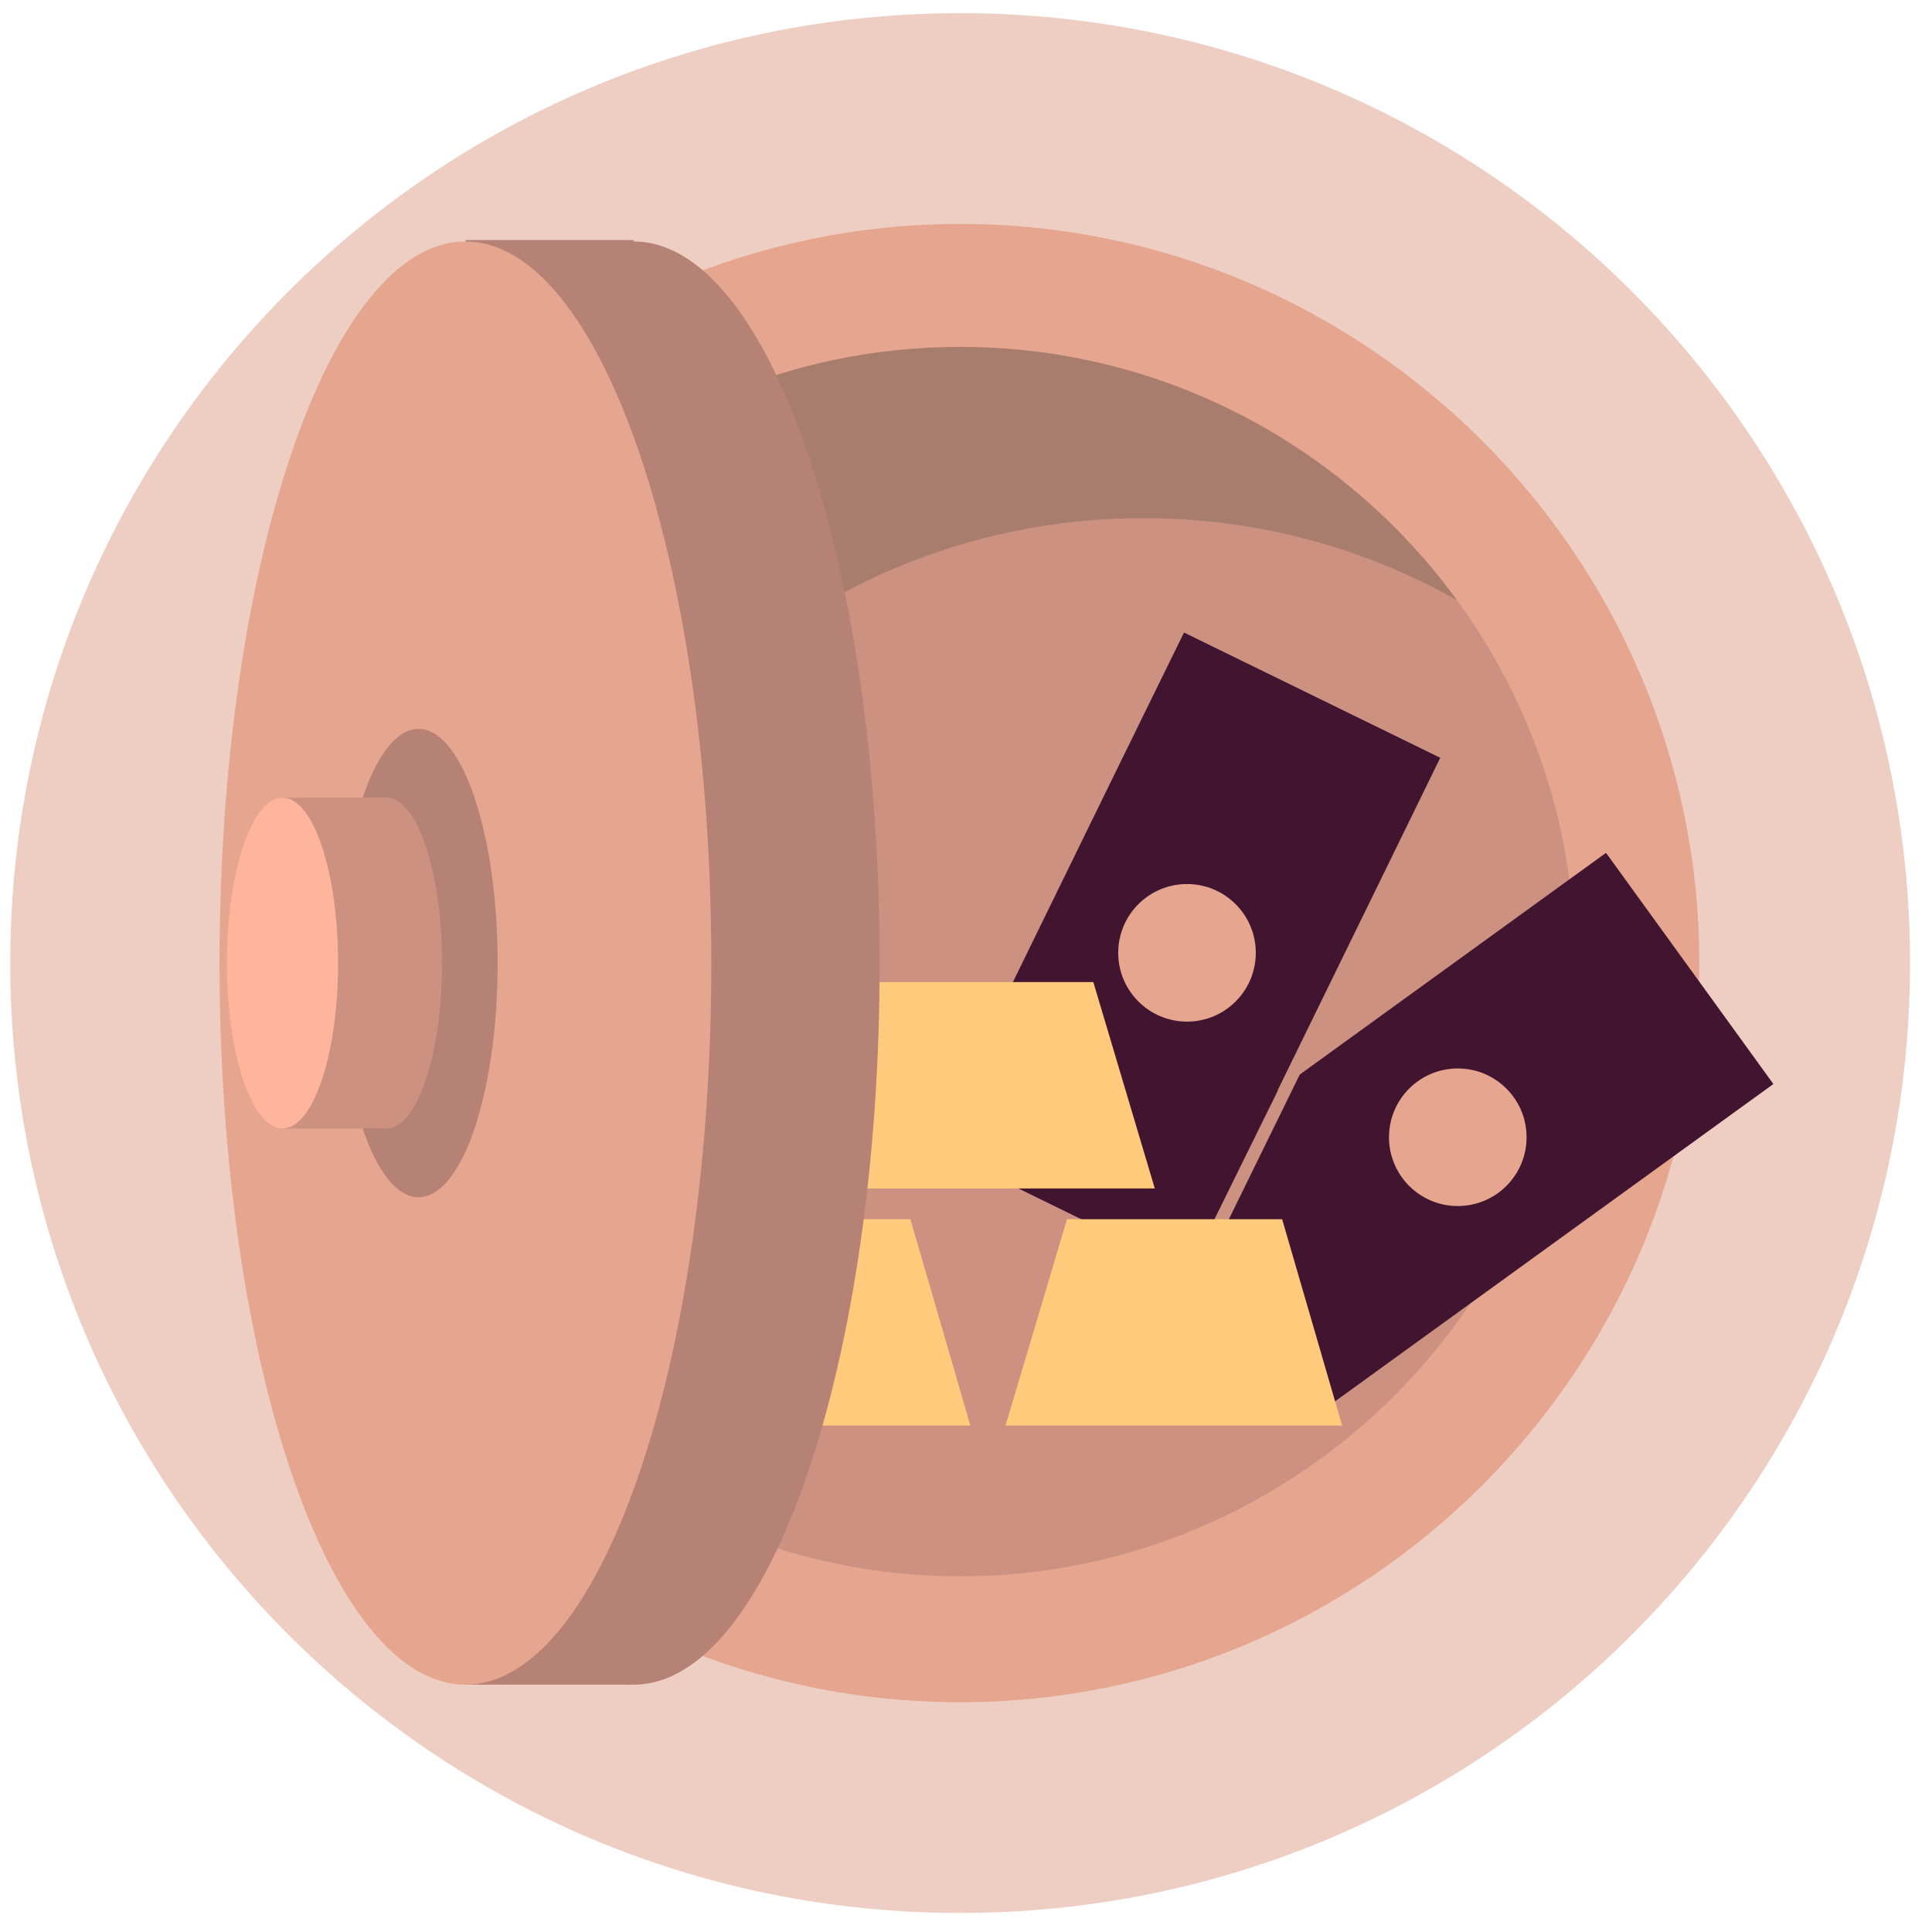
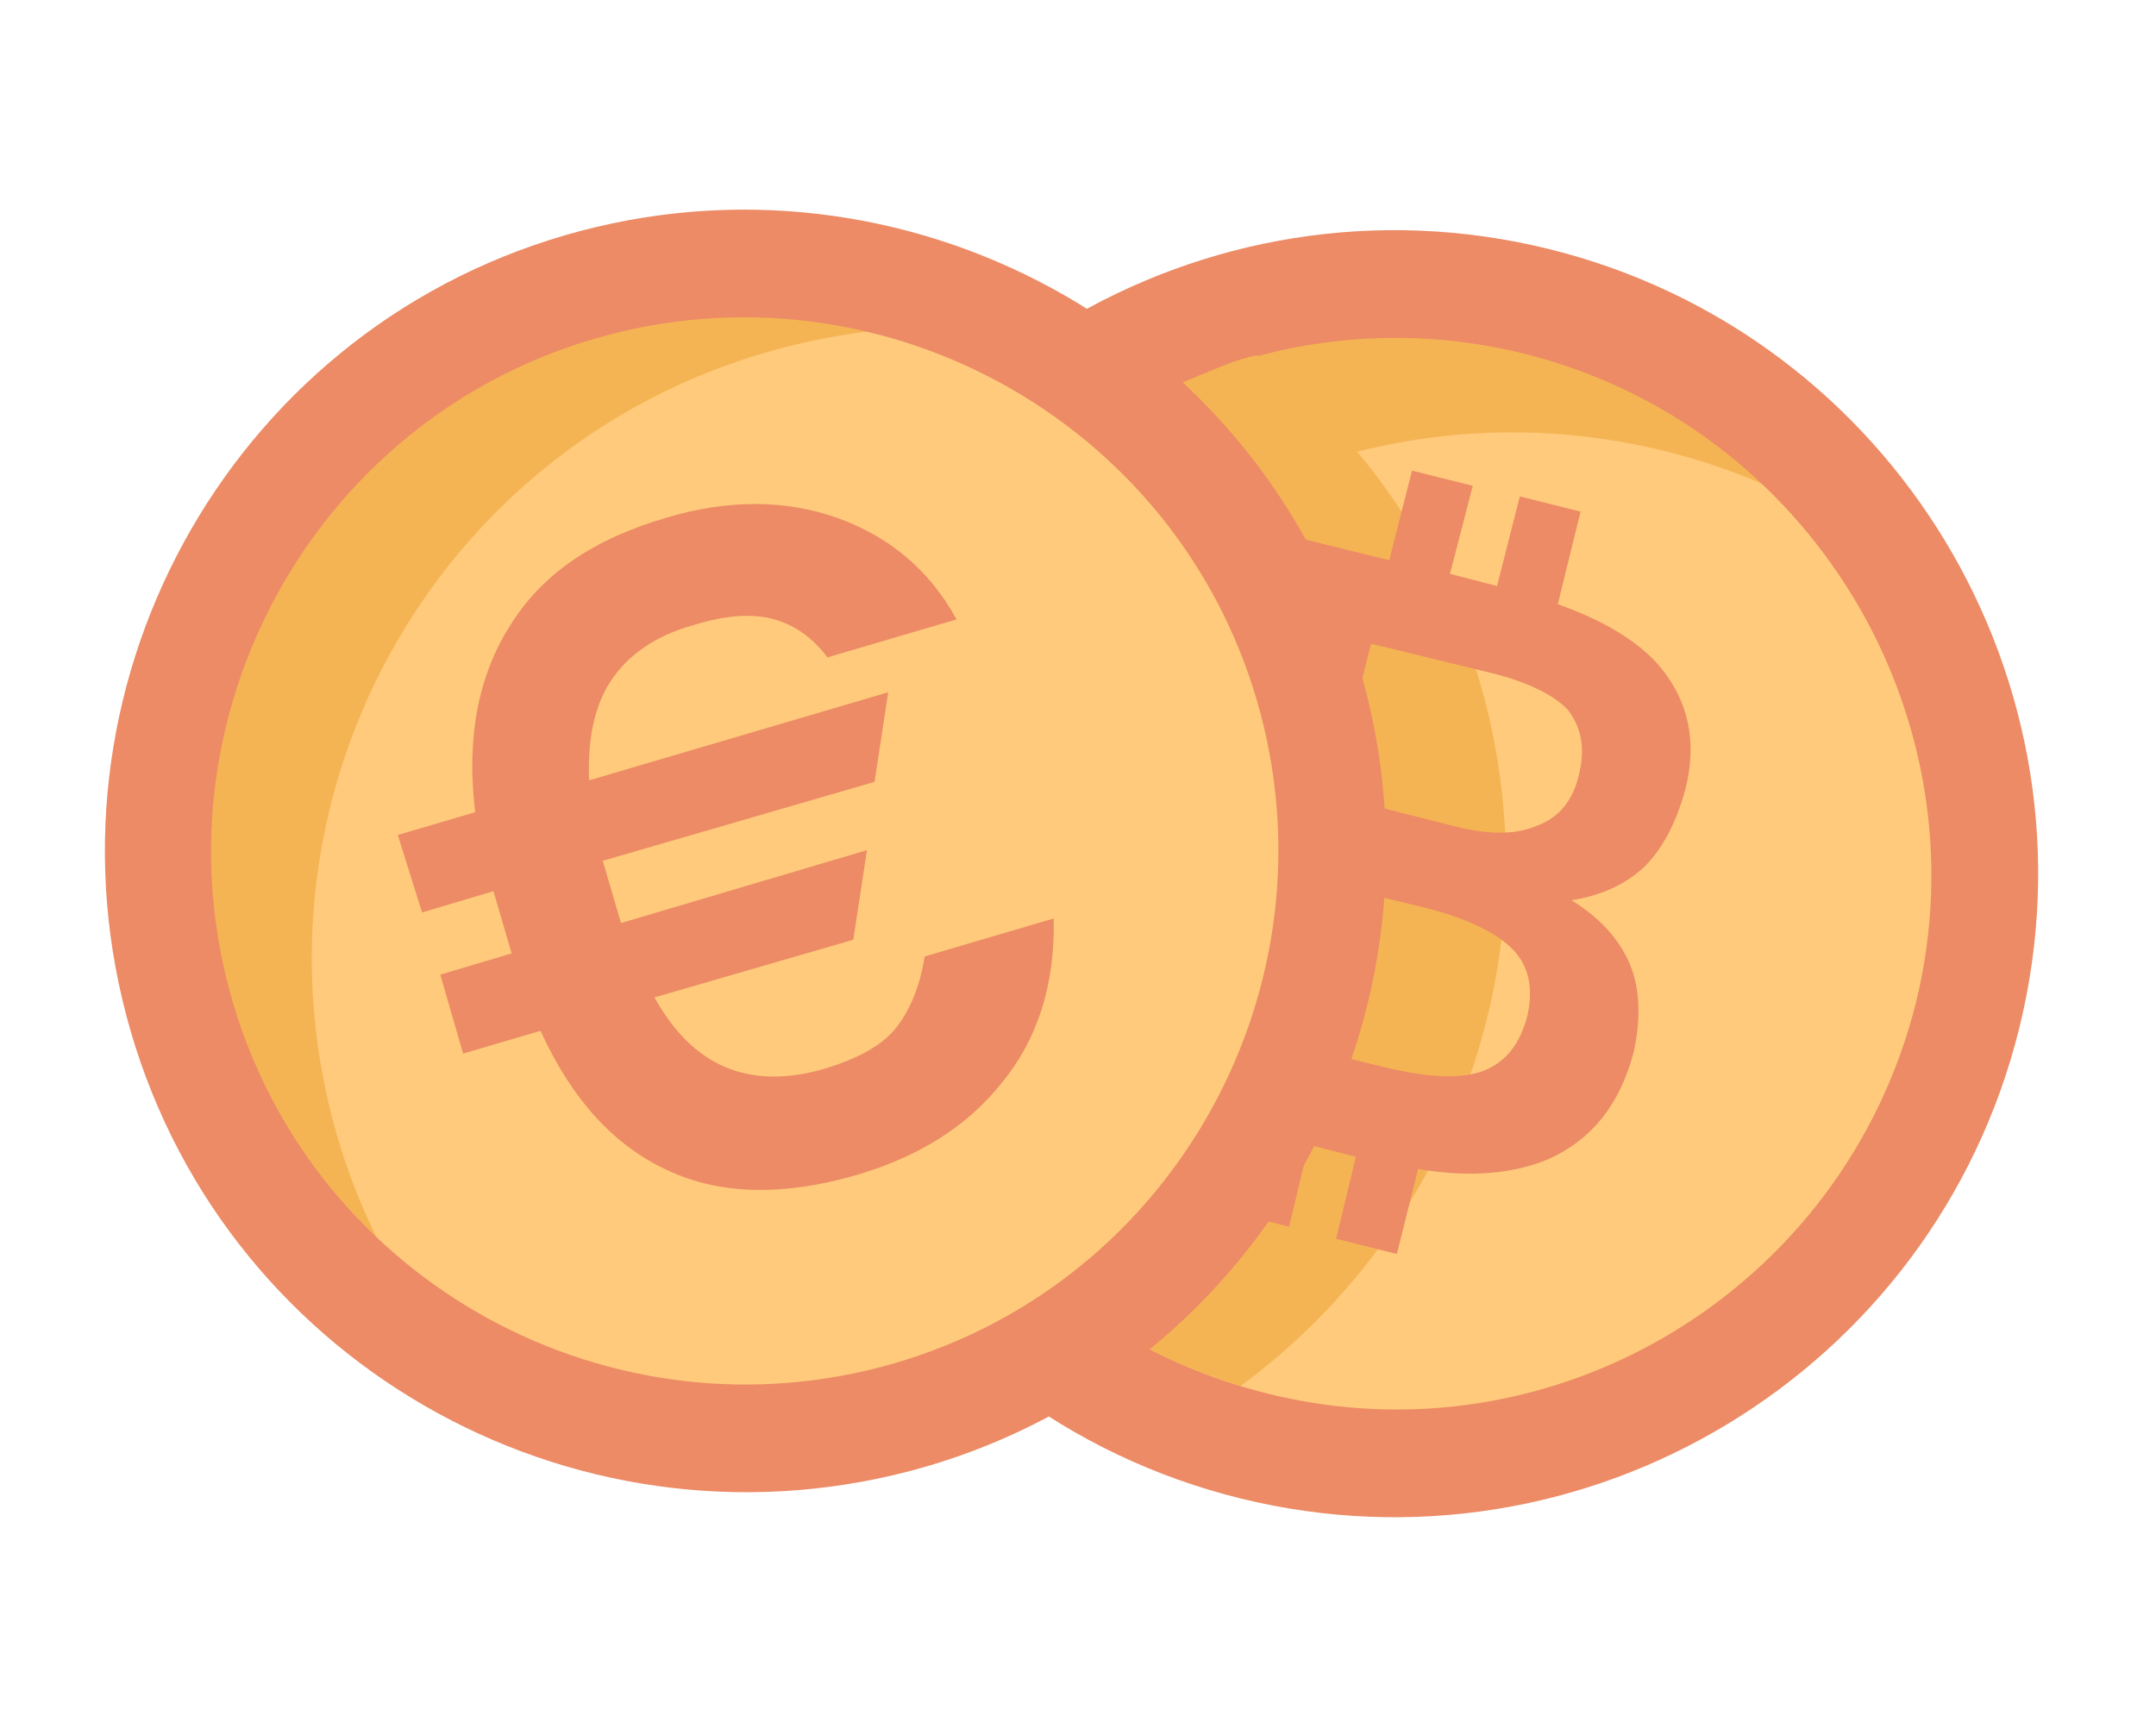
- <svg xmlns="http://www.w3.org/2000/svg" version="1.1" id="Layer_1" x="0px" y="0px" viewBox="0 0 132 132" style="enable-background:new 0 0 132 132;" xml:space="preserve">
+ <svg xmlns="http://www.w3.org/2000/svg" version="1.1" id="Layer_1" x="0px" y="0px" viewBox="0 0 142 113" style="enable-background:new 0 0 142 113;" xml:space="preserve">
  <style type="text/css">
- 	.st0{fill:#EECEC2;}
- 	.st1{fill:#CC9180;}
- 	.st2{fill:#A97D6E;}
- 	.st3{fill:#E5A58E;}
- 	.st4{fill:#411430;}
- 	.st5{fill:#FFCA7C;}
- 	.st6{fill:#B68276;}
- 	.st7{fill:#FFB59C;}
+ 	.st0{fill:#FFCA7C;}
+ 	.st1{fill:#F5B454;}
+ 	.st2{fill:#EC8B65;}
</style>
-   <circle class="st0" cx="65.6" cy="65.8" r="64.9" />
-   <circle class="st1" cx="64.7" cy="65.8" r="46.3" />
-   <path class="st2" d="M34.4,79.1c0-24.1,19.6-43.7,43.7-43.7c10.8,0,20.7,3.9,28.3,10.4c-7.8-14.5-23.1-24.4-40.8-24.4  c-25.6,0-46.3,20.7-46.3,46.3c0,19.1,11.6,35.5,28.1,42.6C39.4,102.3,34.4,91.3,34.4,79.1z" />
-   <path class="st3" d="M65.6,116.3c-27.9,0-50.5-22.7-50.5-50.5s22.7-50.5,50.5-50.5s50.5,22.7,50.5,50.5S93.4,116.3,65.6,116.3z   M65.6,23.7c-23.2,0-42,18.9-42,42s18.9,42,42,42s42-18.9,42-42S88.8,23.7,65.6,23.7z" />
-   <g>
-     <rect x="89.8" y="58.1" transform="matrix(0.5864 0.81 -0.81 0.5864 104.1305 -48.5394)" class="st4" width="19.5" height="39.1" />
-     <circle class="st3" cx="99.6" cy="77.7" r="4.7" />
-   </g>
-   <polygon class="st5" points="66.3,97.4 43.3,97.4 47.4,83.3 62.2,83.3 " />
-   <g>
-     <g>
-       <rect x="71.3" y="45.5" transform="matrix(0.8984 0.4392 -0.4392 0.8984 36.8122 -28.9852)" class="st4" width="19.5" height="39.1" />
-       <path class="st1" d="M80.9,43.2l17.6,8.6L81.2,86.9l-17.6-8.6L80.9,43.2 M80.4,42L80,42.8L62.8,77.9l-0.4,0.8l0.8,0.4l17.6,8.6    l0.8,0.4l0.4-0.8l17.2-35.1l0.4-0.8L98.8,51l-17.6-8.6L80.4,42L80.4,42z" />
-     </g>
-     <circle class="st3" cx="81.1" cy="65.1" r="4.7" />
-   </g>
-   <polygon class="st5" points="91.7,97.4 68.7,97.4 72.9,83.3 87.6,83.3 " />
-   <polygon class="st5" points="78.9,81.2 55.8,81.2 60,67.1 74.7,67.1 " />
-   <g>
-     <g>
-       <ellipse class="st6" cx="43.3" cy="65.8" rx="16.8" ry="49.3" />
-       <rect x="31.8" y="16.4" class="st6" width="11.5" height="98.7" />
-       <ellipse class="st3" cx="31.8" cy="65.8" rx="16.8" ry="49.3" />
-     </g>
-     <g>
-       <ellipse class="st6" cx="28.6" cy="65.8" rx="5.4" ry="16" />
-       <g>
-         <rect x="19.3" y="54.5" class="st1" width="7.1" height="22.6" />
-         <ellipse class="st1" cx="26.4" cy="65.8" rx="3.8" ry="11.3" />
-         <ellipse class="st7" cx="19.3" cy="65.8" rx="3.8" ry="11.3" />
-       </g>
-     </g>
-   </g>
+   <circle class="st0" cx="91.2" cy="57.4" r="38.8" />
+   <path class="st1" d="M59.1,60.2c5.5-22.4,28.2-36,50.5-30.5c8.1,2,15.1,6.3,20.5,12c-4.9-11.8-15.2-21.2-28.5-24.5  c-22.4-5.5-45,8.1-50.5,30.5c-3.5,14.2,0.7,28.5,10,38.5C57.8,78.3,56.9,69.2,59.1,60.2z" />
+   <path class="st2" d="M81.7,98.7c-22.7-5.6-36.6-28.6-31-51.3s28.6-36.6,51.3-31s36.6,28.6,31,51.3C127.4,90.4,104.4,104.3,81.7,98.7  z M100.4,23.3c-18.9-4.7-38,6.9-42.7,25.8s6.9,38,25.8,42.7s38-6.9,42.7-25.8C130.8,47.2,119.2,28,100.4,23.3z" />
+   <path class="st1" d="M61.6,57.6c-5-22.9,16.9-33.5,21.2-34.2c7.6,5.9,13.2,14.3,15.4,24.4c3.7,17-3.3,33.8-16.5,43.5  C67.3,86.7,66.7,80.5,61.6,57.6z" />
+   <path class="st2" d="M107.3,63.4c-0.7-1.6-2-3-3.8-4.1c1.9-0.3,3.5-1,4.8-2.2c1.2-1.2,2.1-2.9,2.7-5.1c0.8-3.1,0.2-5.8-1.6-8  c-1.4-1.7-3.7-3.1-6.8-4.2l1.5-6.1l-4-1l-1.5,5.9l-3.1-0.8L97,32l-4-1l-1.5,5.9l-5.7-1.4l-1-0.2l-5.4-1.3l-1,4l5.4,1.3l-7.3,29.5  l-5.4-1.3l-1,4l5.4,1.3l1,0.2l5.7,1.4l-1.3,5.4l4,1l1.3-5.4l3.1,0.8L88,81.6l4,1l1.4-5.6c3.5,0.6,6.4,0.3,8.7-0.7  c2.8-1.3,4.6-3.6,5.5-7C108.1,67,108,65,107.3,63.4z M104,51c-0.4,1.8-1.4,2.9-2.8,3.4C99.8,55,98,55,95.7,54.4l-7.9-2l2.5-10  l7.8,1.9c2.5,0.6,4.3,1.5,5.2,2.5C104.2,48,104.4,49.4,104,51z M97.8,70.5c-1.5,0.6-3.7,0.5-6.6-0.2l-7.4-1.8L86.4,58l7.5,1.8  c2.7,0.7,4.6,1.6,5.7,2.7c1.1,1.1,1.4,2.6,1,4.4C100.1,68.8,99.2,69.9,97.8,70.5z" />
+   <circle class="st0" cx="48.4" cy="56.3" r="38.7" />
+   <path class="st1" d="M22.2,74.8c-6.4-22.1,6.2-45.2,28.3-51.6c8-2.3,16.2-2.2,23.7,0.1c-10.2-7.7-23.7-10.7-36.9-6.8  C15.1,22.9,2.5,46,8.9,68c4.1,14,14.9,24.2,27.9,28.2C30.1,91,24.8,83.7,22.2,74.8z" />
+   <path class="st2" d="M61,96.6c-22.4,6.5-45.9-6.3-52.4-28.7S14.9,22,37.2,15.5s45.9,6.3,52.4,28.7S83.3,90.1,61,96.6z M39.2,22.3  c-18.6,5.4-29.3,25-23.9,43.6s25,29.3,43.6,23.9c18.6-5.4,29.3-25,23.9-43.6C77.4,27.6,57.8,16.9,39.2,22.3z" />
+   <path class="st2" d="M66,71.3c-2.3,2.9-5.5,4.9-9.6,6.1c-4.8,1.4-9,1.3-12.4-0.3c-3.5-1.6-6.3-4.6-8.4-9.2l-5.1,1.5l-1.5-5.2  l4.7-1.4l-1.2-4.1l-4.7,1.4L26.2,55l5.1-1.5c-0.6-4.9,0.2-9,2.3-12.3c2.1-3.4,5.5-5.7,10.3-7.1c4-1.2,7.8-1.2,11.2,0  c3.4,1.2,6.1,3.4,7.9,6.7l-8.5,2.5c-1-1.3-2.1-2.1-3.5-2.5c-1.4-0.4-3.2-0.3-5.4,0.4c-2.5,0.7-4.3,2-5.4,3.7  c-1.1,1.7-1.5,3.9-1.4,6.5l19.7-5.8l-0.9,5.9l-17.9,5.2l1.2,4.1L57.1,56l-0.9,5.9l-13.1,3.8c1.3,2.3,2.8,3.8,4.7,4.6  c1.9,0.8,4.1,0.8,6.5,0.1c2.3-0.7,3.9-1.6,4.8-2.8c0.9-1.2,1.5-2.7,1.8-4.6l8.5-2.5C69.5,64.9,68.3,68.5,66,71.3z" />
</svg>
